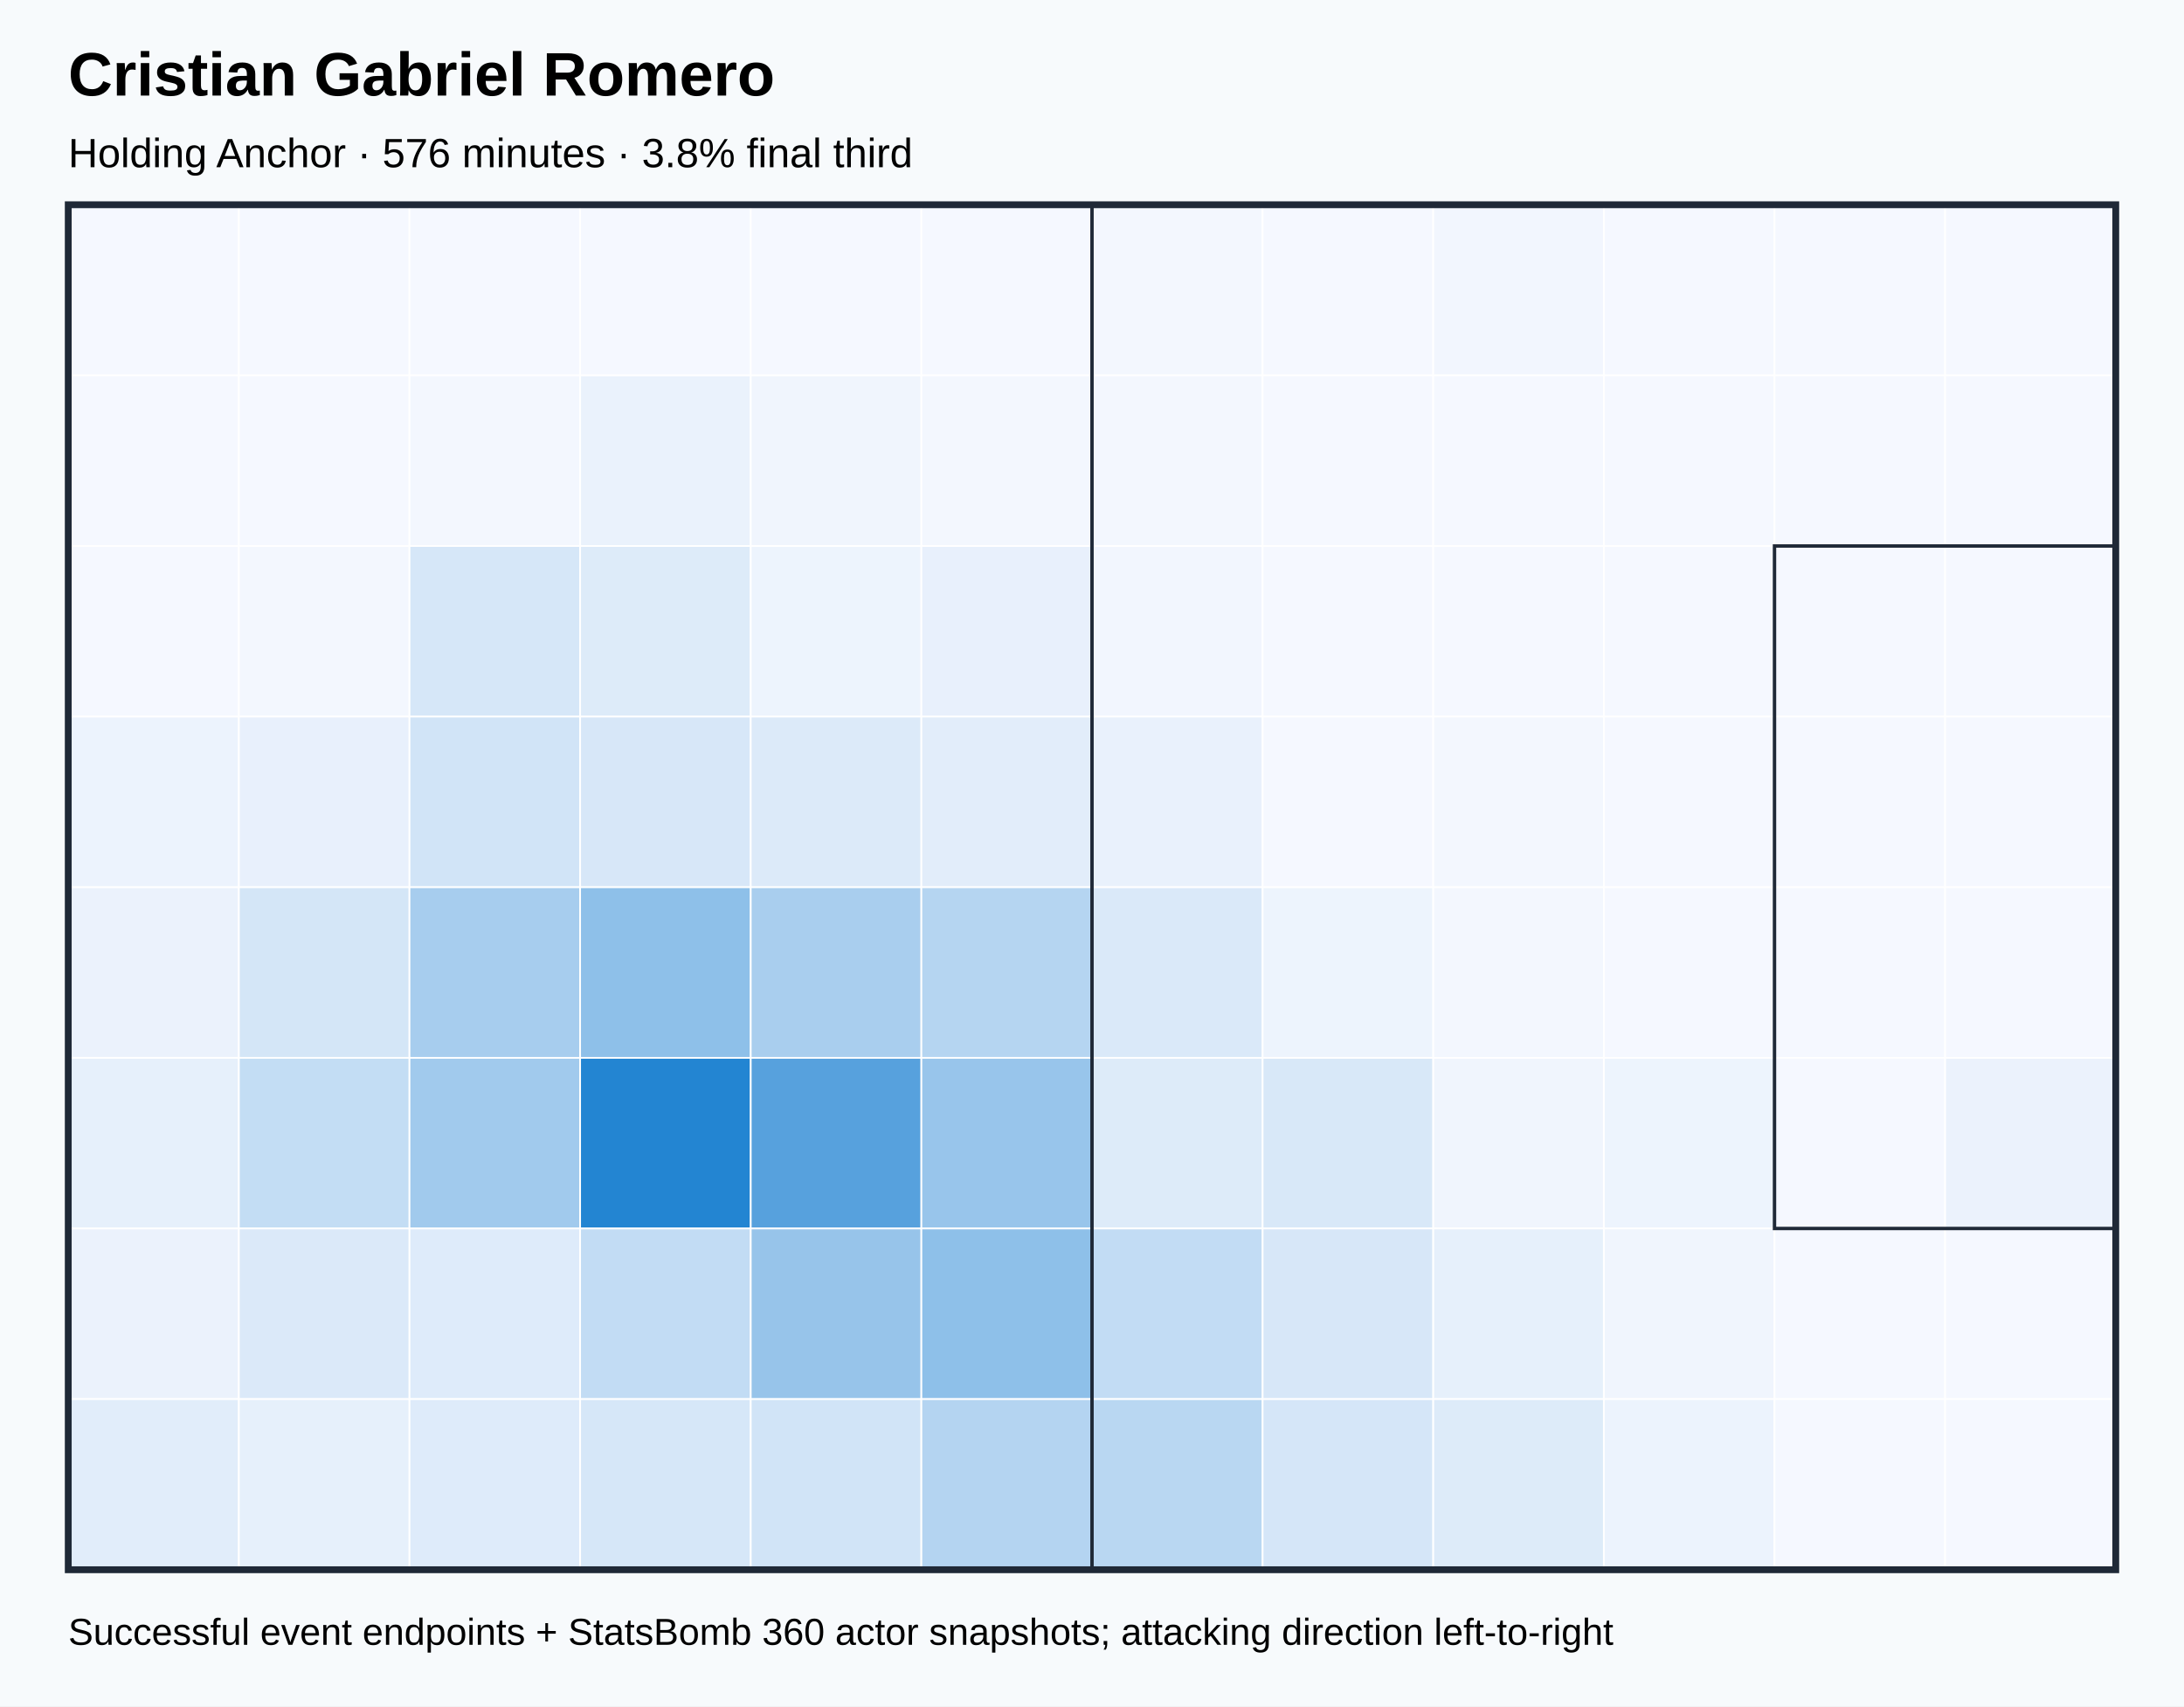
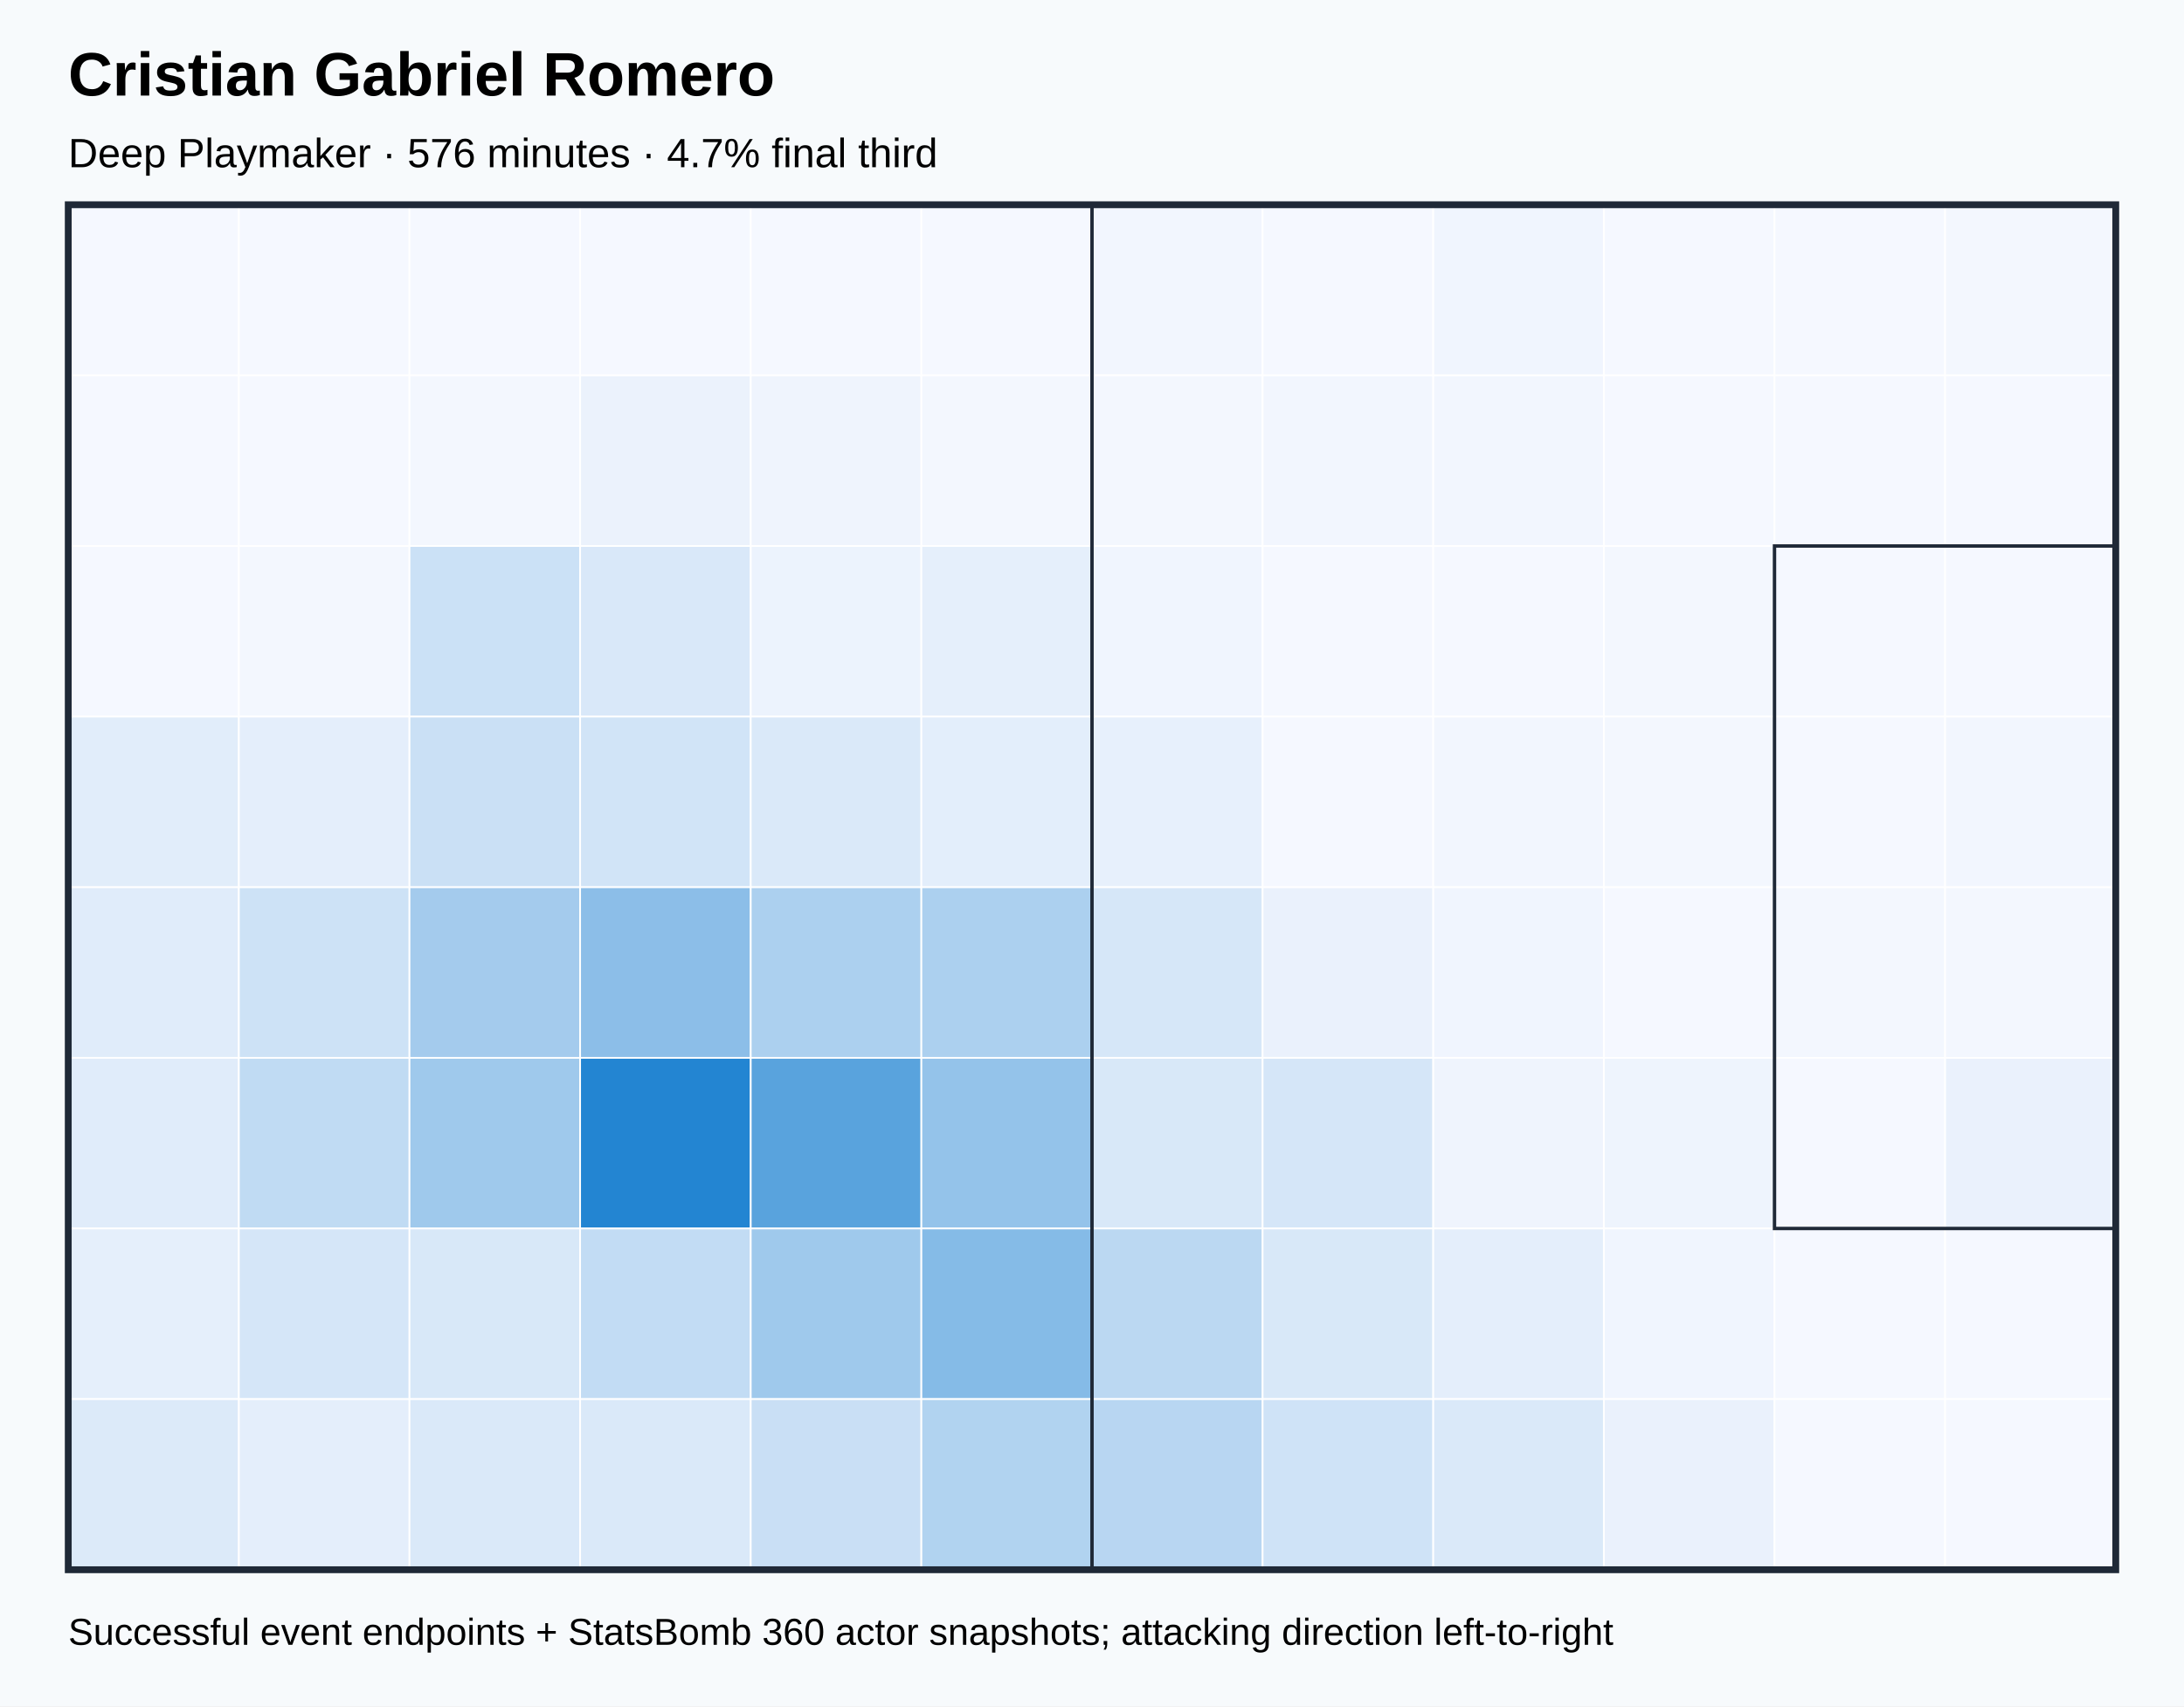
<svg xmlns="http://www.w3.org/2000/svg" width="640" height="500" viewBox="0 0 640 500" role="img">
  <rect width="640" height="500" fill="#f7fafc" />
  <text x="20" y="28" font-family="Arial" font-size="18" font-weight="700">Cristian Gabriel Romero</text>
-   <text x="20" y="49" font-family="Arial" font-size="12">Holding Anchor · 576 minutes · 3.8% final third</text>
+   <text x="20" y="49" font-family="Arial" font-size="12">Deep Playmaker · 576 minutes · 4.7% final third</text>
  <rect x="20" y="60" width="50" height="50" fill="rgb(245,248,255)" stroke="#ffffff" stroke-width="0.5" />
  <rect x="20" y="110" width="50" height="50" fill="rgb(245,248,255)" stroke="#ffffff" stroke-width="0.5" />
  <rect x="20" y="160" width="50" height="50" fill="rgb(245,248,255)" stroke="#ffffff" stroke-width="0.5" />
-   <rect x="20" y="210" width="50" height="50" fill="rgb(236,243,253)" stroke="#ffffff" stroke-width="0.5" />
-   <rect x="20" y="260" width="50" height="50" fill="rgb(235,242,252)" stroke="#ffffff" stroke-width="0.5" />
-   <rect x="20" y="310" width="50" height="50" fill="rgb(230,240,251)" stroke="#ffffff" stroke-width="0.5" />
-   <rect x="20" y="360" width="50" height="50" fill="rgb(235,242,252)" stroke="#ffffff" stroke-width="0.5" />
-   <rect x="20" y="410" width="50" height="50" fill="rgb(225,237,250)" stroke="#ffffff" stroke-width="0.5" />
+   <rect x="20" y="210" width="50" height="50" fill="rgb(225,237,250)" stroke="#ffffff" stroke-width="0.5" />
+   <rect x="20" y="260" width="50" height="50" fill="rgb(224,236,250)" stroke="#ffffff" stroke-width="0.5" />
+   <rect x="20" y="310" width="50" height="50" fill="rgb(224,236,250)" stroke="#ffffff" stroke-width="0.5" />
+   <rect x="20" y="360" width="50" height="50" fill="rgb(229,239,251)" stroke="#ffffff" stroke-width="0.5" />
+   <rect x="20" y="410" width="50" height="50" fill="rgb(220,234,249)" stroke="#ffffff" stroke-width="0.5" />
  <rect x="70" y="60" width="50" height="50" fill="rgb(245,248,255)" stroke="#ffffff" stroke-width="0.5" />
  <rect x="70" y="110" width="50" height="50" fill="rgb(245,248,255)" stroke="#ffffff" stroke-width="0.5" />
  <rect x="70" y="160" width="50" height="50" fill="rgb(243,247,254)" stroke="#ffffff" stroke-width="0.5" />
-   <rect x="70" y="210" width="50" height="50" fill="rgb(232,240,252)" stroke="#ffffff" stroke-width="0.5" />
-   <rect x="70" y="260" width="50" height="50" fill="rgb(212,230,247)" stroke="#ffffff" stroke-width="0.5" />
-   <rect x="70" y="310" width="50" height="50" fill="rgb(195,221,244)" stroke="#ffffff" stroke-width="0.5" />
-   <rect x="70" y="360" width="50" height="50" fill="rgb(219,233,249)" stroke="#ffffff" stroke-width="0.5" />
-   <rect x="70" y="410" width="50" height="50" fill="rgb(230,240,251)" stroke="#ffffff" stroke-width="0.5" />
+   <rect x="70" y="210" width="50" height="50" fill="rgb(228,238,251)" stroke="#ffffff" stroke-width="0.5" />
+   <rect x="70" y="260" width="50" height="50" fill="rgb(205,226,246)" stroke="#ffffff" stroke-width="0.5" />
+   <rect x="70" y="310" width="50" height="50" fill="rgb(192,219,243)" stroke="#ffffff" stroke-width="0.5" />
+   <rect x="70" y="360" width="50" height="50" fill="rgb(213,230,248)" stroke="#ffffff" stroke-width="0.5" />
+   <rect x="70" y="410" width="50" height="50" fill="rgb(228,238,251)" stroke="#ffffff" stroke-width="0.5" />
  <rect x="120" y="60" width="50" height="50" fill="rgb(245,248,255)" stroke="#ffffff" stroke-width="0.5" />
  <rect x="120" y="110" width="50" height="50" fill="rgb(243,247,254)" stroke="#ffffff" stroke-width="0.5" />
-   <rect x="120" y="160" width="50" height="50" fill="rgb(214,231,248)" stroke="#ffffff" stroke-width="0.5" />
-   <rect x="120" y="210" width="50" height="50" fill="rgb(209,228,247)" stroke="#ffffff" stroke-width="0.5" />
-   <rect x="120" y="260" width="50" height="50" fill="rgb(167,205,238)" stroke="#ffffff" stroke-width="0.5" />
-   <rect x="120" y="310" width="50" height="50" fill="rgb(161,202,237)" stroke="#ffffff" stroke-width="0.5" />
-   <rect x="120" y="360" width="50" height="50" fill="rgb(222,235,250)" stroke="#ffffff" stroke-width="0.5" />
-   <rect x="120" y="410" width="50" height="50" fill="rgb(222,235,250)" stroke="#ffffff" stroke-width="0.5" />
+   <rect x="120" y="160" width="50" height="50" fill="rgb(203,225,246)" stroke="#ffffff" stroke-width="0.5" />
+   <rect x="120" y="210" width="50" height="50" fill="rgb(202,224,245)" stroke="#ffffff" stroke-width="0.5" />
+   <rect x="120" y="260" width="50" height="50" fill="rgb(164,203,237)" stroke="#ffffff" stroke-width="0.5" />
+   <rect x="120" y="310" width="50" height="50" fill="rgb(159,201,236)" stroke="#ffffff" stroke-width="0.5" />
+   <rect x="120" y="360" width="50" height="50" fill="rgb(216,232,248)" stroke="#ffffff" stroke-width="0.5" />
+   <rect x="120" y="410" width="50" height="50" fill="rgb(218,233,249)" stroke="#ffffff" stroke-width="0.5" />
  <rect x="170" y="60" width="50" height="50" fill="rgb(245,248,255)" stroke="#ffffff" stroke-width="0.5" />
-   <rect x="170" y="110" width="50" height="50" fill="rgb(234,242,252)" stroke="#ffffff" stroke-width="0.5" />
-   <rect x="170" y="160" width="50" height="50" fill="rgb(221,235,249)" stroke="#ffffff" stroke-width="0.5" />
-   <rect x="170" y="210" width="50" height="50" fill="rgb(215,231,248)" stroke="#ffffff" stroke-width="0.5" />
-   <rect x="170" y="260" width="50" height="50" fill="rgb(142,192,233)" stroke="#ffffff" stroke-width="0.5" />
+   <rect x="170" y="110" width="50" height="50" fill="rgb(235,242,252)" stroke="#ffffff" stroke-width="0.5" />
+   <rect x="170" y="160" width="50" height="50" fill="rgb(217,232,249)" stroke="#ffffff" stroke-width="0.5" />
+   <rect x="170" y="210" width="50" height="50" fill="rgb(209,228,247)" stroke="#ffffff" stroke-width="0.5" />
+   <rect x="170" y="260" width="50" height="50" fill="rgb(140,190,232)" stroke="#ffffff" stroke-width="0.5" />
  <rect x="170" y="310" width="50" height="50" fill="rgb(35,133,210)" stroke="#ffffff" stroke-width="0.5" />
  <rect x="170" y="360" width="50" height="50" fill="rgb(194,220,244)" stroke="#ffffff" stroke-width="0.5" />
-   <rect x="170" y="410" width="50" height="50" fill="rgb(214,231,248)" stroke="#ffffff" stroke-width="0.5" />
+   <rect x="170" y="410" width="50" height="50" fill="rgb(218,233,249)" stroke="#ffffff" stroke-width="0.5" />
  <rect x="220" y="60" width="50" height="50" fill="rgb(245,248,255)" stroke="#ffffff" stroke-width="0.5" />
-   <rect x="220" y="110" width="50" height="50" fill="rgb(240,245,253)" stroke="#ffffff" stroke-width="0.5" />
-   <rect x="220" y="160" width="50" height="50" fill="rgb(237,244,253)" stroke="#ffffff" stroke-width="0.5" />
-   <rect x="220" y="210" width="50" height="50" fill="rgb(220,234,249)" stroke="#ffffff" stroke-width="0.5" />
-   <rect x="220" y="260" width="50" height="50" fill="rgb(169,206,238)" stroke="#ffffff" stroke-width="0.5" />
-   <rect x="220" y="310" width="50" height="50" fill="rgb(87,161,221)" stroke="#ffffff" stroke-width="0.5" />
-   <rect x="220" y="360" width="50" height="50" fill="rgb(151,196,234)" stroke="#ffffff" stroke-width="0.5" />
-   <rect x="220" y="410" width="50" height="50" fill="rgb(209,228,247)" stroke="#ffffff" stroke-width="0.5" />
+   <rect x="220" y="110" width="50" height="50" fill="rgb(239,244,253)" stroke="#ffffff" stroke-width="0.5" />
+   <rect x="220" y="160" width="50" height="50" fill="rgb(236,243,253)" stroke="#ffffff" stroke-width="0.5" />
+   <rect x="220" y="210" width="50" height="50" fill="rgb(218,233,249)" stroke="#ffffff" stroke-width="0.5" />
+   <rect x="220" y="260" width="50" height="50" fill="rgb(172,208,239)" stroke="#ffffff" stroke-width="0.5" />
+   <rect x="220" y="310" width="50" height="50" fill="rgb(89,163,221)" stroke="#ffffff" stroke-width="0.5" />
+   <rect x="220" y="360" width="50" height="50" fill="rgb(159,201,236)" stroke="#ffffff" stroke-width="0.5" />
+   <rect x="220" y="410" width="50" height="50" fill="rgb(201,223,245)" stroke="#ffffff" stroke-width="0.5" />
  <rect x="270" y="60" width="50" height="50" fill="rgb(245,248,255)" stroke="#ffffff" stroke-width="0.5" />
  <rect x="270" y="110" width="50" height="50" fill="rgb(243,247,254)" stroke="#ffffff" stroke-width="0.5" />
-   <rect x="270" y="160" width="50" height="50" fill="rgb(232,240,252)" stroke="#ffffff" stroke-width="0.5" />
-   <rect x="270" y="210" width="50" height="50" fill="rgb(226,237,250)" stroke="#ffffff" stroke-width="0.5" />
-   <rect x="270" y="260" width="50" height="50" fill="rgb(181,213,241)" stroke="#ffffff" stroke-width="0.5" />
-   <rect x="270" y="310" width="50" height="50" fill="rgb(152,197,235)" stroke="#ffffff" stroke-width="0.5" />
-   <rect x="270" y="360" width="50" height="50" fill="rgb(142,192,233)" stroke="#ffffff" stroke-width="0.5" />
-   <rect x="270" y="410" width="50" height="50" fill="rgb(180,212,241)" stroke="#ffffff" stroke-width="0.5" />
-   <rect x="320" y="60" width="50" height="50" fill="rgb(243,247,254)" stroke="#ffffff" stroke-width="0.5" />
+   <rect x="270" y="160" width="50" height="50" fill="rgb(229,239,251)" stroke="#ffffff" stroke-width="0.5" />
+   <rect x="270" y="210" width="50" height="50" fill="rgb(227,238,251)" stroke="#ffffff" stroke-width="0.5" />
+   <rect x="270" y="260" width="50" height="50" fill="rgb(172,208,239)" stroke="#ffffff" stroke-width="0.5" />
+   <rect x="270" y="310" width="50" height="50" fill="rgb(148,195,234)" stroke="#ffffff" stroke-width="0.5" />
+   <rect x="270" y="360" width="50" height="50" fill="rgb(133,187,231)" stroke="#ffffff" stroke-width="0.5" />
+   <rect x="270" y="410" width="50" height="50" fill="rgb(177,211,240)" stroke="#ffffff" stroke-width="0.5" />
+   <rect x="320" y="60" width="50" height="50" fill="rgb(242,246,254)" stroke="#ffffff" stroke-width="0.5" />
  <rect x="320" y="110" width="50" height="50" fill="rgb(243,247,254)" stroke="#ffffff" stroke-width="0.5" />
-   <rect x="320" y="160" width="50" height="50" fill="rgb(242,246,254)" stroke="#ffffff" stroke-width="0.5" />
-   <rect x="320" y="210" width="50" height="50" fill="rgb(233,241,252)" stroke="#ffffff" stroke-width="0.5" />
-   <rect x="320" y="260" width="50" height="50" fill="rgb(218,233,249)" stroke="#ffffff" stroke-width="0.5" />
-   <rect x="320" y="310" width="50" height="50" fill="rgb(221,235,249)" stroke="#ffffff" stroke-width="0.5" />
-   <rect x="320" y="360" width="50" height="50" fill="rgb(194,220,244)" stroke="#ffffff" stroke-width="0.5" />
-   <rect x="320" y="410" width="50" height="50" fill="rgb(185,215,242)" stroke="#ffffff" stroke-width="0.5" />
+   <rect x="320" y="160" width="50" height="50" fill="rgb(240,245,254)" stroke="#ffffff" stroke-width="0.5" />
+   <rect x="320" y="210" width="50" height="50" fill="rgb(231,240,252)" stroke="#ffffff" stroke-width="0.5" />
+   <rect x="320" y="260" width="50" height="50" fill="rgb(214,231,248)" stroke="#ffffff" stroke-width="0.5" />
+   <rect x="320" y="310" width="50" height="50" fill="rgb(216,232,248)" stroke="#ffffff" stroke-width="0.5" />
+   <rect x="320" y="360" width="50" height="50" fill="rgb(187,216,242)" stroke="#ffffff" stroke-width="0.5" />
+   <rect x="320" y="410" width="50" height="50" fill="rgb(184,214,242)" stroke="#ffffff" stroke-width="0.5" />
  <rect x="370" y="60" width="50" height="50" fill="rgb(245,248,255)" stroke="#ffffff" stroke-width="0.5" />
-   <rect x="370" y="110" width="50" height="50" fill="rgb(245,248,255)" stroke="#ffffff" stroke-width="0.5" />
+   <rect x="370" y="110" width="50" height="50" fill="rgb(242,246,254)" stroke="#ffffff" stroke-width="0.5" />
  <rect x="370" y="160" width="50" height="50" fill="rgb(245,248,255)" stroke="#ffffff" stroke-width="0.5" />
  <rect x="370" y="210" width="50" height="50" fill="rgb(245,248,255)" stroke="#ffffff" stroke-width="0.5" />
-   <rect x="370" y="260" width="50" height="50" fill="rgb(237,244,253)" stroke="#ffffff" stroke-width="0.5" />
-   <rect x="370" y="310" width="50" height="50" fill="rgb(216,232,248)" stroke="#ffffff" stroke-width="0.5" />
-   <rect x="370" y="360" width="50" height="50" fill="rgb(215,231,248)" stroke="#ffffff" stroke-width="0.5" />
-   <rect x="370" y="410" width="50" height="50" fill="rgb(213,230,248)" stroke="#ffffff" stroke-width="0.5" />
-   <rect x="420" y="60" width="50" height="50" fill="rgb(242,246,254)" stroke="#ffffff" stroke-width="0.5" />
-   <rect x="420" y="110" width="50" height="50" fill="rgb(245,248,255)" stroke="#ffffff" stroke-width="0.5" />
+   <rect x="370" y="260" width="50" height="50" fill="rgb(234,241,252)" stroke="#ffffff" stroke-width="0.5" />
+   <rect x="370" y="310" width="50" height="50" fill="rgb(213,230,248)" stroke="#ffffff" stroke-width="0.5" />
+   <rect x="370" y="360" width="50" height="50" fill="rgb(216,232,248)" stroke="#ffffff" stroke-width="0.5" />
+   <rect x="370" y="410" width="50" height="50" fill="rgb(207,227,247)" stroke="#ffffff" stroke-width="0.5" />
+   <rect x="420" y="60" width="50" height="50" fill="rgb(240,245,254)" stroke="#ffffff" stroke-width="0.5" />
+   <rect x="420" y="110" width="50" height="50" fill="rgb(242,246,254)" stroke="#ffffff" stroke-width="0.5" />
  <rect x="420" y="160" width="50" height="50" fill="rgb(245,248,255)" stroke="#ffffff" stroke-width="0.5" />
-   <rect x="420" y="210" width="50" height="50" fill="rgb(243,247,254)" stroke="#ffffff" stroke-width="0.5" />
-   <rect x="420" y="260" width="50" height="50" fill="rgb(243,247,254)" stroke="#ffffff" stroke-width="0.5" />
-   <rect x="420" y="310" width="50" height="50" fill="rgb(240,245,253)" stroke="#ffffff" stroke-width="0.5" />
-   <rect x="420" y="360" width="50" height="50" fill="rgb(230,240,251)" stroke="#ffffff" stroke-width="0.5" />
-   <rect x="420" y="410" width="50" height="50" fill="rgb(221,235,249)" stroke="#ffffff" stroke-width="0.5" />
+   <rect x="420" y="210" width="50" height="50" fill="rgb(242,246,254)" stroke="#ffffff" stroke-width="0.5" />
+   <rect x="420" y="260" width="50" height="50" fill="rgb(240,245,254)" stroke="#ffffff" stroke-width="0.5" />
+   <rect x="420" y="310" width="50" height="50" fill="rgb(239,244,253)" stroke="#ffffff" stroke-width="0.5" />
+   <rect x="420" y="360" width="50" height="50" fill="rgb(228,238,251)" stroke="#ffffff" stroke-width="0.5" />
+   <rect x="420" y="410" width="50" height="50" fill="rgb(218,233,249)" stroke="#ffffff" stroke-width="0.5" />
  <rect x="470" y="60" width="50" height="50" fill="rgb(245,248,255)" stroke="#ffffff" stroke-width="0.5" />
  <rect x="470" y="110" width="50" height="50" fill="rgb(245,248,255)" stroke="#ffffff" stroke-width="0.5" />
-   <rect x="470" y="160" width="50" height="50" fill="rgb(245,248,255)" stroke="#ffffff" stroke-width="0.5" />
-   <rect x="470" y="210" width="50" height="50" fill="rgb(245,248,255)" stroke="#ffffff" stroke-width="0.5" />
+   <rect x="470" y="160" width="50" height="50" fill="rgb(243,247,254)" stroke="#ffffff" stroke-width="0.5" />
+   <rect x="470" y="210" width="50" height="50" fill="rgb(243,247,254)" stroke="#ffffff" stroke-width="0.5" />
  <rect x="470" y="260" width="50" height="50" fill="rgb(245,248,255)" stroke="#ffffff" stroke-width="0.5" />
-   <rect x="470" y="310" width="50" height="50" fill="rgb(237,244,253)" stroke="#ffffff" stroke-width="0.5" />
-   <rect x="470" y="360" width="50" height="50" fill="rgb(240,245,253)" stroke="#ffffff" stroke-width="0.5" />
-   <rect x="470" y="410" width="50" height="50" fill="rgb(236,243,253)" stroke="#ffffff" stroke-width="0.5" />
+   <rect x="470" y="310" width="50" height="50" fill="rgb(238,244,253)" stroke="#ffffff" stroke-width="0.5" />
+   <rect x="470" y="360" width="50" height="50" fill="rgb(240,245,254)" stroke="#ffffff" stroke-width="0.5" />
+   <rect x="470" y="410" width="50" height="50" fill="rgb(234,241,252)" stroke="#ffffff" stroke-width="0.5" />
  <rect x="520" y="60" width="50" height="50" fill="rgb(245,248,255)" stroke="#ffffff" stroke-width="0.5" />
  <rect x="520" y="110" width="50" height="50" fill="rgb(245,248,255)" stroke="#ffffff" stroke-width="0.5" />
  <rect x="520" y="160" width="50" height="50" fill="rgb(245,248,255)" stroke="#ffffff" stroke-width="0.5" />
  <rect x="520" y="210" width="50" height="50" fill="rgb(245,248,255)" stroke="#ffffff" stroke-width="0.5" />
-   <rect x="520" y="260" width="50" height="50" fill="rgb(245,248,255)" stroke="#ffffff" stroke-width="0.5" />
+   <rect x="520" y="260" width="50" height="50" fill="rgb(243,247,254)" stroke="#ffffff" stroke-width="0.5" />
  <rect x="520" y="310" width="50" height="50" fill="rgb(245,248,255)" stroke="#ffffff" stroke-width="0.5" />
  <rect x="520" y="360" width="50" height="50" fill="rgb(245,248,255)" stroke="#ffffff" stroke-width="0.5" />
  <rect x="520" y="410" width="50" height="50" fill="rgb(245,248,255)" stroke="#ffffff" stroke-width="0.5" />
-   <rect x="570" y="60" width="50" height="50" fill="rgb(245,248,255)" stroke="#ffffff" stroke-width="0.5" />
+   <rect x="570" y="60" width="50" height="50" fill="rgb(243,247,254)" stroke="#ffffff" stroke-width="0.5" />
  <rect x="570" y="110" width="50" height="50" fill="rgb(245,248,255)" stroke="#ffffff" stroke-width="0.5" />
  <rect x="570" y="160" width="50" height="50" fill="rgb(245,248,255)" stroke="#ffffff" stroke-width="0.5" />
-   <rect x="570" y="210" width="50" height="50" fill="rgb(245,248,255)" stroke="#ffffff" stroke-width="0.5" />
-   <rect x="570" y="260" width="50" height="50" fill="rgb(245,248,255)" stroke="#ffffff" stroke-width="0.5" />
-   <rect x="570" y="310" width="50" height="50" fill="rgb(235,242,252)" stroke="#ffffff" stroke-width="0.5" />
+   <rect x="570" y="210" width="50" height="50" fill="rgb(242,246,254)" stroke="#ffffff" stroke-width="0.5" />
+   <rect x="570" y="260" width="50" height="50" fill="rgb(243,247,254)" stroke="#ffffff" stroke-width="0.5" />
+   <rect x="570" y="310" width="50" height="50" fill="rgb(234,241,252)" stroke="#ffffff" stroke-width="0.5" />
  <rect x="570" y="360" width="50" height="50" fill="rgb(245,248,255)" stroke="#ffffff" stroke-width="0.5" />
  <rect x="570" y="410" width="50" height="50" fill="rgb(245,248,255)" stroke="#ffffff" stroke-width="0.5" />
  <rect x="20" y="60" width="600" height="400" fill="none" stroke="#1f2937" stroke-width="2" />
  <line x1="320" y1="60" x2="320" y2="460" stroke="#1f2937" stroke-width="1" />
  <rect x="520" y="160" width="100" height="200" fill="none" stroke="#1f2937" />
  <text x="20" y="482" font-family="Arial" font-size="11">Successful event endpoints + StatsBomb 360 actor snapshots; attacking direction left-to-right</text>
</svg>
